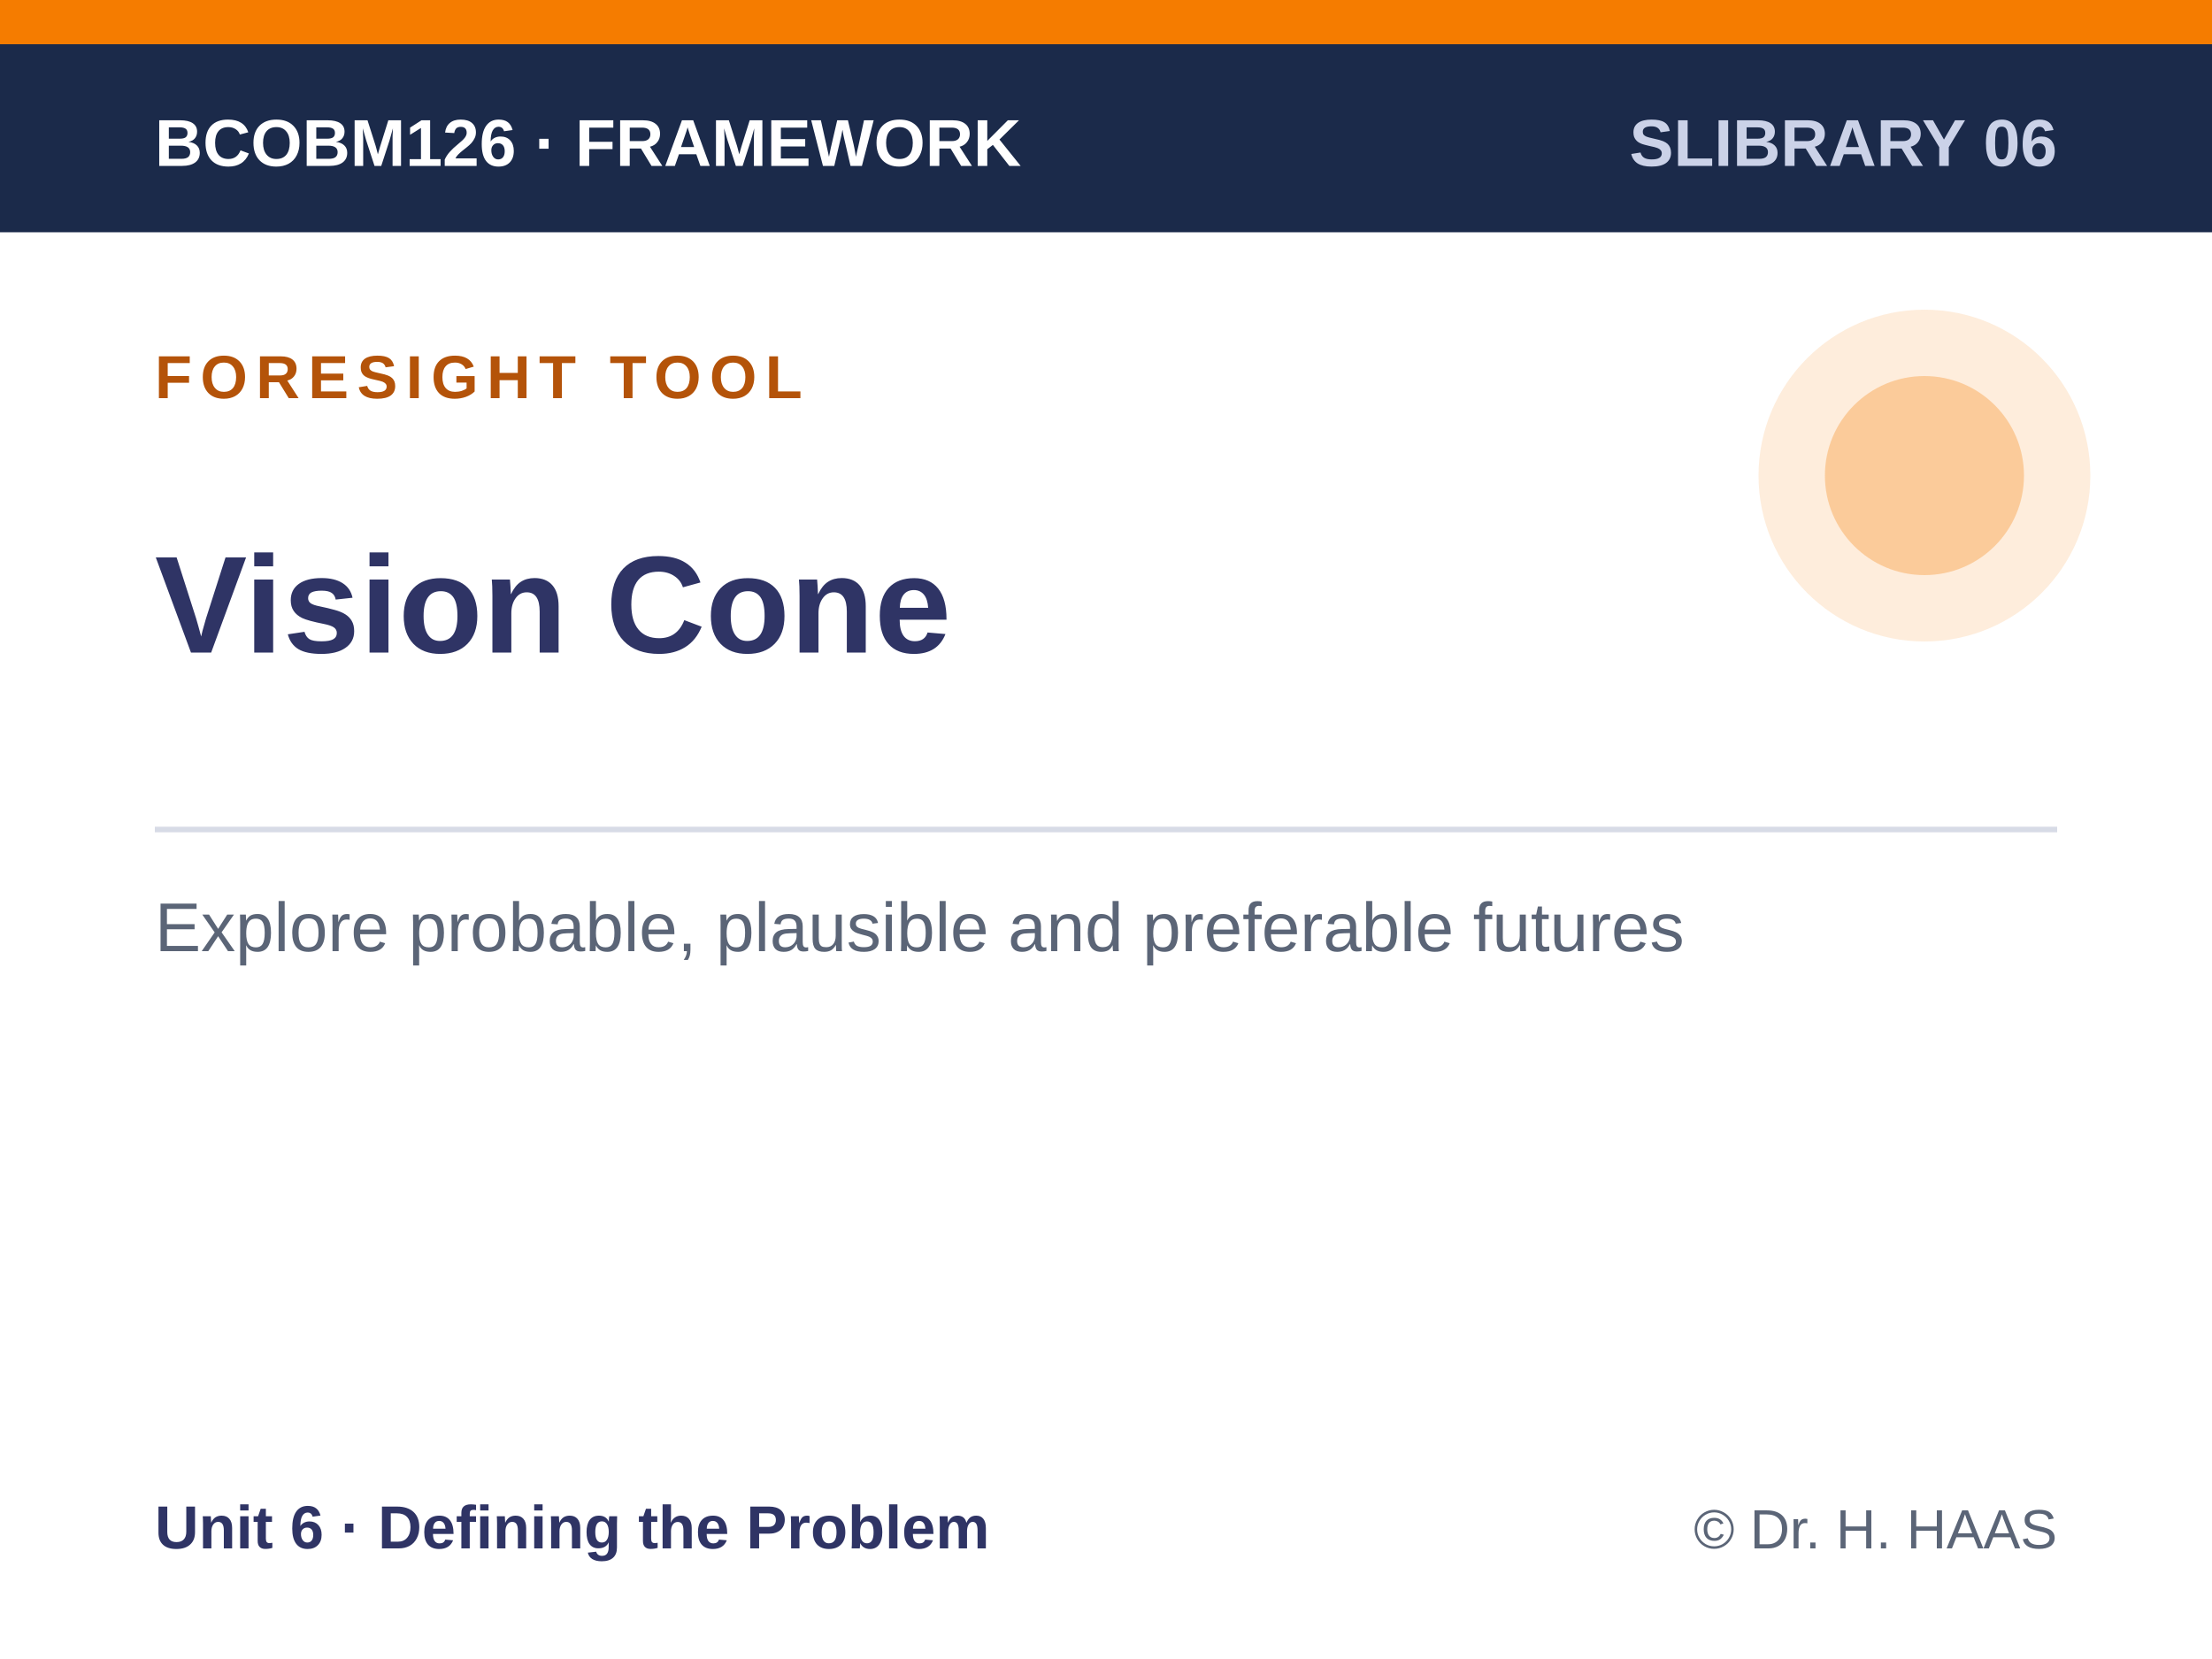
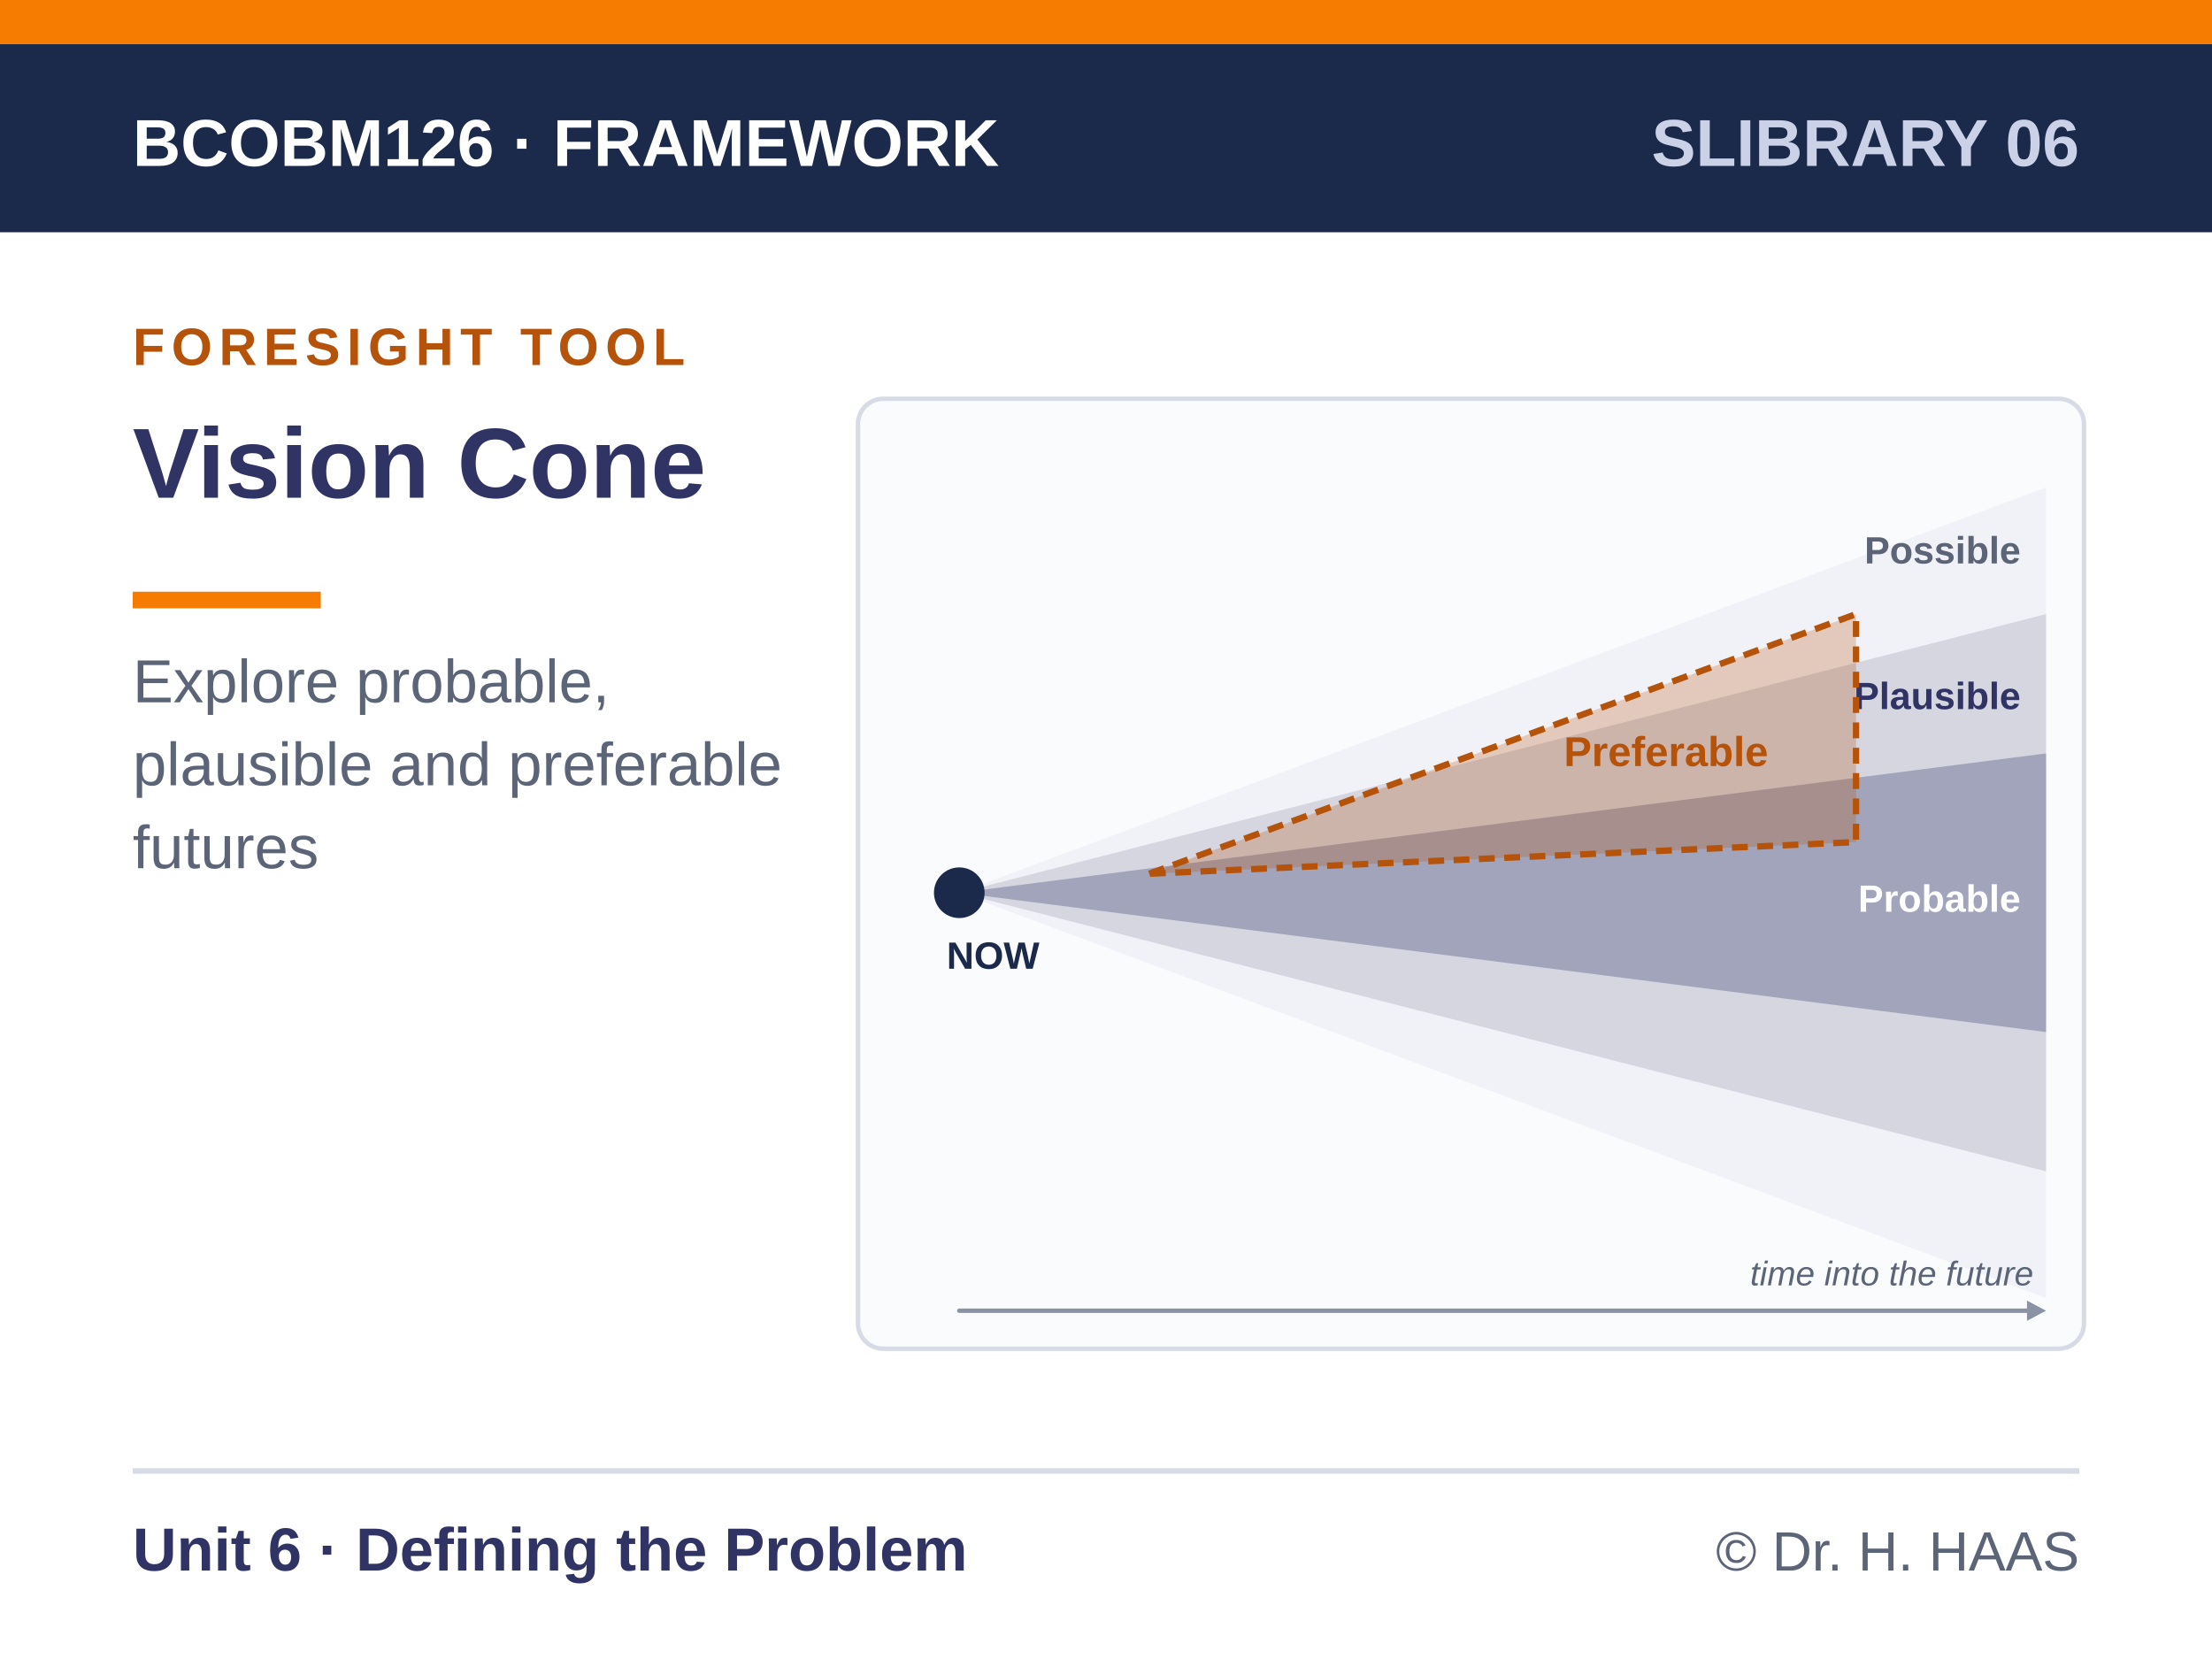
<svg xmlns="http://www.w3.org/2000/svg" viewBox="0 0 400 300" width="400" height="300" role="img" aria-label="Vision Cone framework thumbnail">
  <rect width="400" height="300" fill="#ffffff" />
  <rect width="400" height="8" fill="#f57c00" />
  <rect x="0" y="8" width="400" height="34" fill="#1B2A4A" />
-   <text x="28" y="30" font-family="Arial, Helvetica, sans-serif" font-size="12" font-weight="700" fill="#ffffff">BCOBM126 · FRAMEWORK</text>
-   <text x="372" y="30" text-anchor="end" font-family="Arial, Helvetica, sans-serif" font-size="12" font-weight="700" fill="#cbd2e8">SLIBRARY 06</text>
-   <circle cx="348" cy="86" r="30" fill="#f57c00" opacity="0.14" />
-   <circle cx="348" cy="86" r="18" fill="#f57c00" opacity="0.30" />
-   <text x="28" y="72" font-family="Arial, Helvetica, sans-serif" font-size="11" font-weight="700" letter-spacing="1.5" fill="#B45309">FORESIGHT TOOL</text>
-   <text x="28" y="118" font-family="Arial, Helvetica, sans-serif" font-size="25" font-weight="700" fill="#2F3465">
-     <tspan x="28" dy="0">Vision Cone</tspan>
-   </text>
-   <line x1="28" y1="150" x2="372" y2="150" stroke="#d7dbe6" stroke-width="1" />
-   <text x="28" y="172" font-family="Arial, Helvetica, sans-serif" font-size="12.5" fill="#5b6577">Explore probable, plausible and preferable futures</text>
-   <text x="28" y="280" font-family="Arial, Helvetica, sans-serif" font-size="11" font-weight="700" fill="#2F3465">Unit 6 · Defining the Problem</text>
-   <text x="372" y="280" text-anchor="end" font-family="Arial, Helvetica, sans-serif" font-size="10" fill="#5b6577">© Dr. H. HAAS</text>
+   <text x="24" y="30" font-family="Arial, Helvetica, sans-serif" font-size="12" font-weight="700" fill="#ffffff">BCOBM126 · FRAMEWORK</text>
+   <text x="376" y="30" text-anchor="end" font-family="Arial, Helvetica, sans-serif" font-size="12" font-weight="700" fill="#cbd2e8">SLIBRARY 06</text>
+   <text x="24" y="66" font-family="Arial, Helvetica, sans-serif" font-size="9.5" font-weight="700" letter-spacing="1.2" fill="#B45309">FORESIGHT TOOL</text>
+   <text x="24" y="90" font-family="Arial, Helvetica, sans-serif" font-size="18" font-weight="700" fill="#2F3465">Vision Cone</text>
+   <rect x="24" y="107" width="34" height="3" fill="#f57c00" />
+   <text x="24" y="127" font-family="Arial, Helvetica, sans-serif" font-size="11" fill="#5b6577">Explore probable,</text>
+   <text x="24" y="142" font-family="Arial, Helvetica, sans-serif" font-size="11" fill="#5b6577">plausible and preferable</text>
+   <text x="24" y="157" font-family="Arial, Helvetica, sans-serif" font-size="11" fill="#5b6577">futures</text>
+   <svg x="154.0" y="58.0" width="224.0" height="200.0" preserveAspectRatio="xMidYMid meet" version="1.1" viewBox="0 0 195.6 152">
+     <path transform="matrix(1,0,0,-1,1,151)" d="M4 0H189.6C191.811 0 193.6 1.789 193.6 4V146C193.6 148.211 191.811 150 189.6 150H4C1.789 150 0 148.211 0 146V4C0 1.789 1.789 0 4 0Z" fill="#fafbfd" fill-rule="evenodd" />
+     <path transform="matrix(1,0,0,-1,1,151)" stroke-width=".7" stroke-linecap="butt" stroke-miterlimit="10" stroke-linejoin="miter" fill="none" stroke="#d7dbe6" d="M4 0H189.6C191.811 0 193.6 1.789 193.6 4V146C193.6 148.211 191.811 150 189.6 150H4C1.789 150 0 148.211 0 146V4C0 1.789 1.789 0 4 0Z" />
+     <path transform="matrix(1,0,0,-1,1,151)" d="M16 72 187.6 136V8Z" fill="#f1f2f7" fill-rule="evenodd" />
+     <path transform="matrix(1,0,0,-1,1,151)" d="M16 72 187.6 116V28Z" fill="#d5d6e0" fill-rule="evenodd" />
+     <path transform="matrix(1,0,0,-1,1,151)" d="M16 72 187.6 94V50Z" fill="#a1a4ba" fill-rule="evenodd" />
+     <text fill="#5b6577" xml:space="preserve" transform="matrix(1 0 -0 1 1 151)" font-size="6" font-family="Arial, Helvetica, sans-serif" font-weight="bold">
+       <tspan y="-124" x="158.922 162.924 166.59 169.926 173.262 174.93 178.596 180.264">Possible</tspan>
+     </text>
+     <text fill="#2f3465" xml:space="preserve" transform="matrix(1 0 -0 1 1 151)" font-size="6" font-family="Arial, Helvetica, sans-serif" font-weight="bold">
+       <tspan y="-101" x="157.254 161.256 162.924 166.26 169.926 173.262 174.93 178.596 180.264">Plausible</tspan>
+     </text>
+     <text fill="#ffffff" xml:space="preserve" transform="matrix(1 0 -0 1 1 151)" font-size="6" font-family="Arial, Helvetica, sans-serif" font-weight="bold">
+       <tspan y="-69" x="157.926 161.928 164.262 167.928 171.594 174.93 178.596 180.264">Probable</tspan>
+     </text>
+     <path transform="matrix(1,0,0,-1,1,151)" d="M46 75 157.6 116V80Z" fill="#b45309" fill-opacity=".25" fill-rule="evenodd" />
+     <path transform="matrix(1,0,0,-1,1,151)" stroke-width="1" stroke-linecap="butt" stroke-dasharray="2.5,1.5" stroke-linejoin="round" fill="none" stroke="#b45309" d="M46 75 157.6 116V80Z" />
+     <text fill="#b45309" xml:space="preserve" transform="matrix(1 0 -0 1 1 151)" font-size="6.6" font-family="Arial, Helvetica, sans-serif" font-weight="bold">
+       <tspan y="-92" x="111.46 115.862 118.429 122.099 124.297 127.966 130.534 134.203 138.236 140.071">Preferable</tspan>
+     </text>
+     <path transform="matrix(1,0,0,-1,1,151)" d="M20 72C20 74.209 18.209 76 16 76 13.791 76 12 74.209 12 72 12 69.791 13.791 68 16 68 18.209 68 20 69.791 20 72" fill="#1b2a4a" fill-rule="evenodd" />
+     <text fill="#1b2a4a" xml:space="preserve" transform="matrix(1 0 -0 1 1 151)" font-size="6" font-family="Arial, Helvetica, sans-serif" font-weight="bold">
+       <tspan y="-60" x="14 18.332 23">NOW</tspan>
+     </text>
+     <path transform="matrix(1,0,0,-1,1,151)" stroke-width=".7" stroke-linecap="round" stroke-miterlimit="10" stroke-linejoin="miter" fill="none" stroke="#8a93a6" d="M16 6H185.56" />
+     <path transform="matrix(1,0,0,-1,1,151)" d="M187.6 6 184.598 7.596V4.404Z" fill="#8a93a6" fill-rule="evenodd" />
+     <text fill="#5b6577" xml:space="preserve" transform="matrix(1 0 -0 1 1 151)" font-size="5.4" font-family="Arial, Helvetica, sans-serif" font-style="italic">
+       <tspan y="-10" x="140.877 142.378 143.577 148.075 151.078 152.579 153.778 156.78 158.281 161.284 162.785 164.286 167.289 170.291 171.792 173.293 176.296 177.797 180.799 182.598">time into the future</tspan>
+     </text>
+   </svg>
+   <line x1="24" y1="266" x2="376" y2="266" stroke="#d7dbe6" stroke-width="1" />
+   <text x="24" y="284" font-family="Arial, Helvetica, sans-serif" font-size="11" font-weight="700" fill="#2F3465">Unit 6 · Defining the Problem</text>
+   <text x="376" y="284" text-anchor="end" font-family="Arial, Helvetica, sans-serif" font-size="10" fill="#5b6577">© Dr. H. HAAS</text>
</svg>
